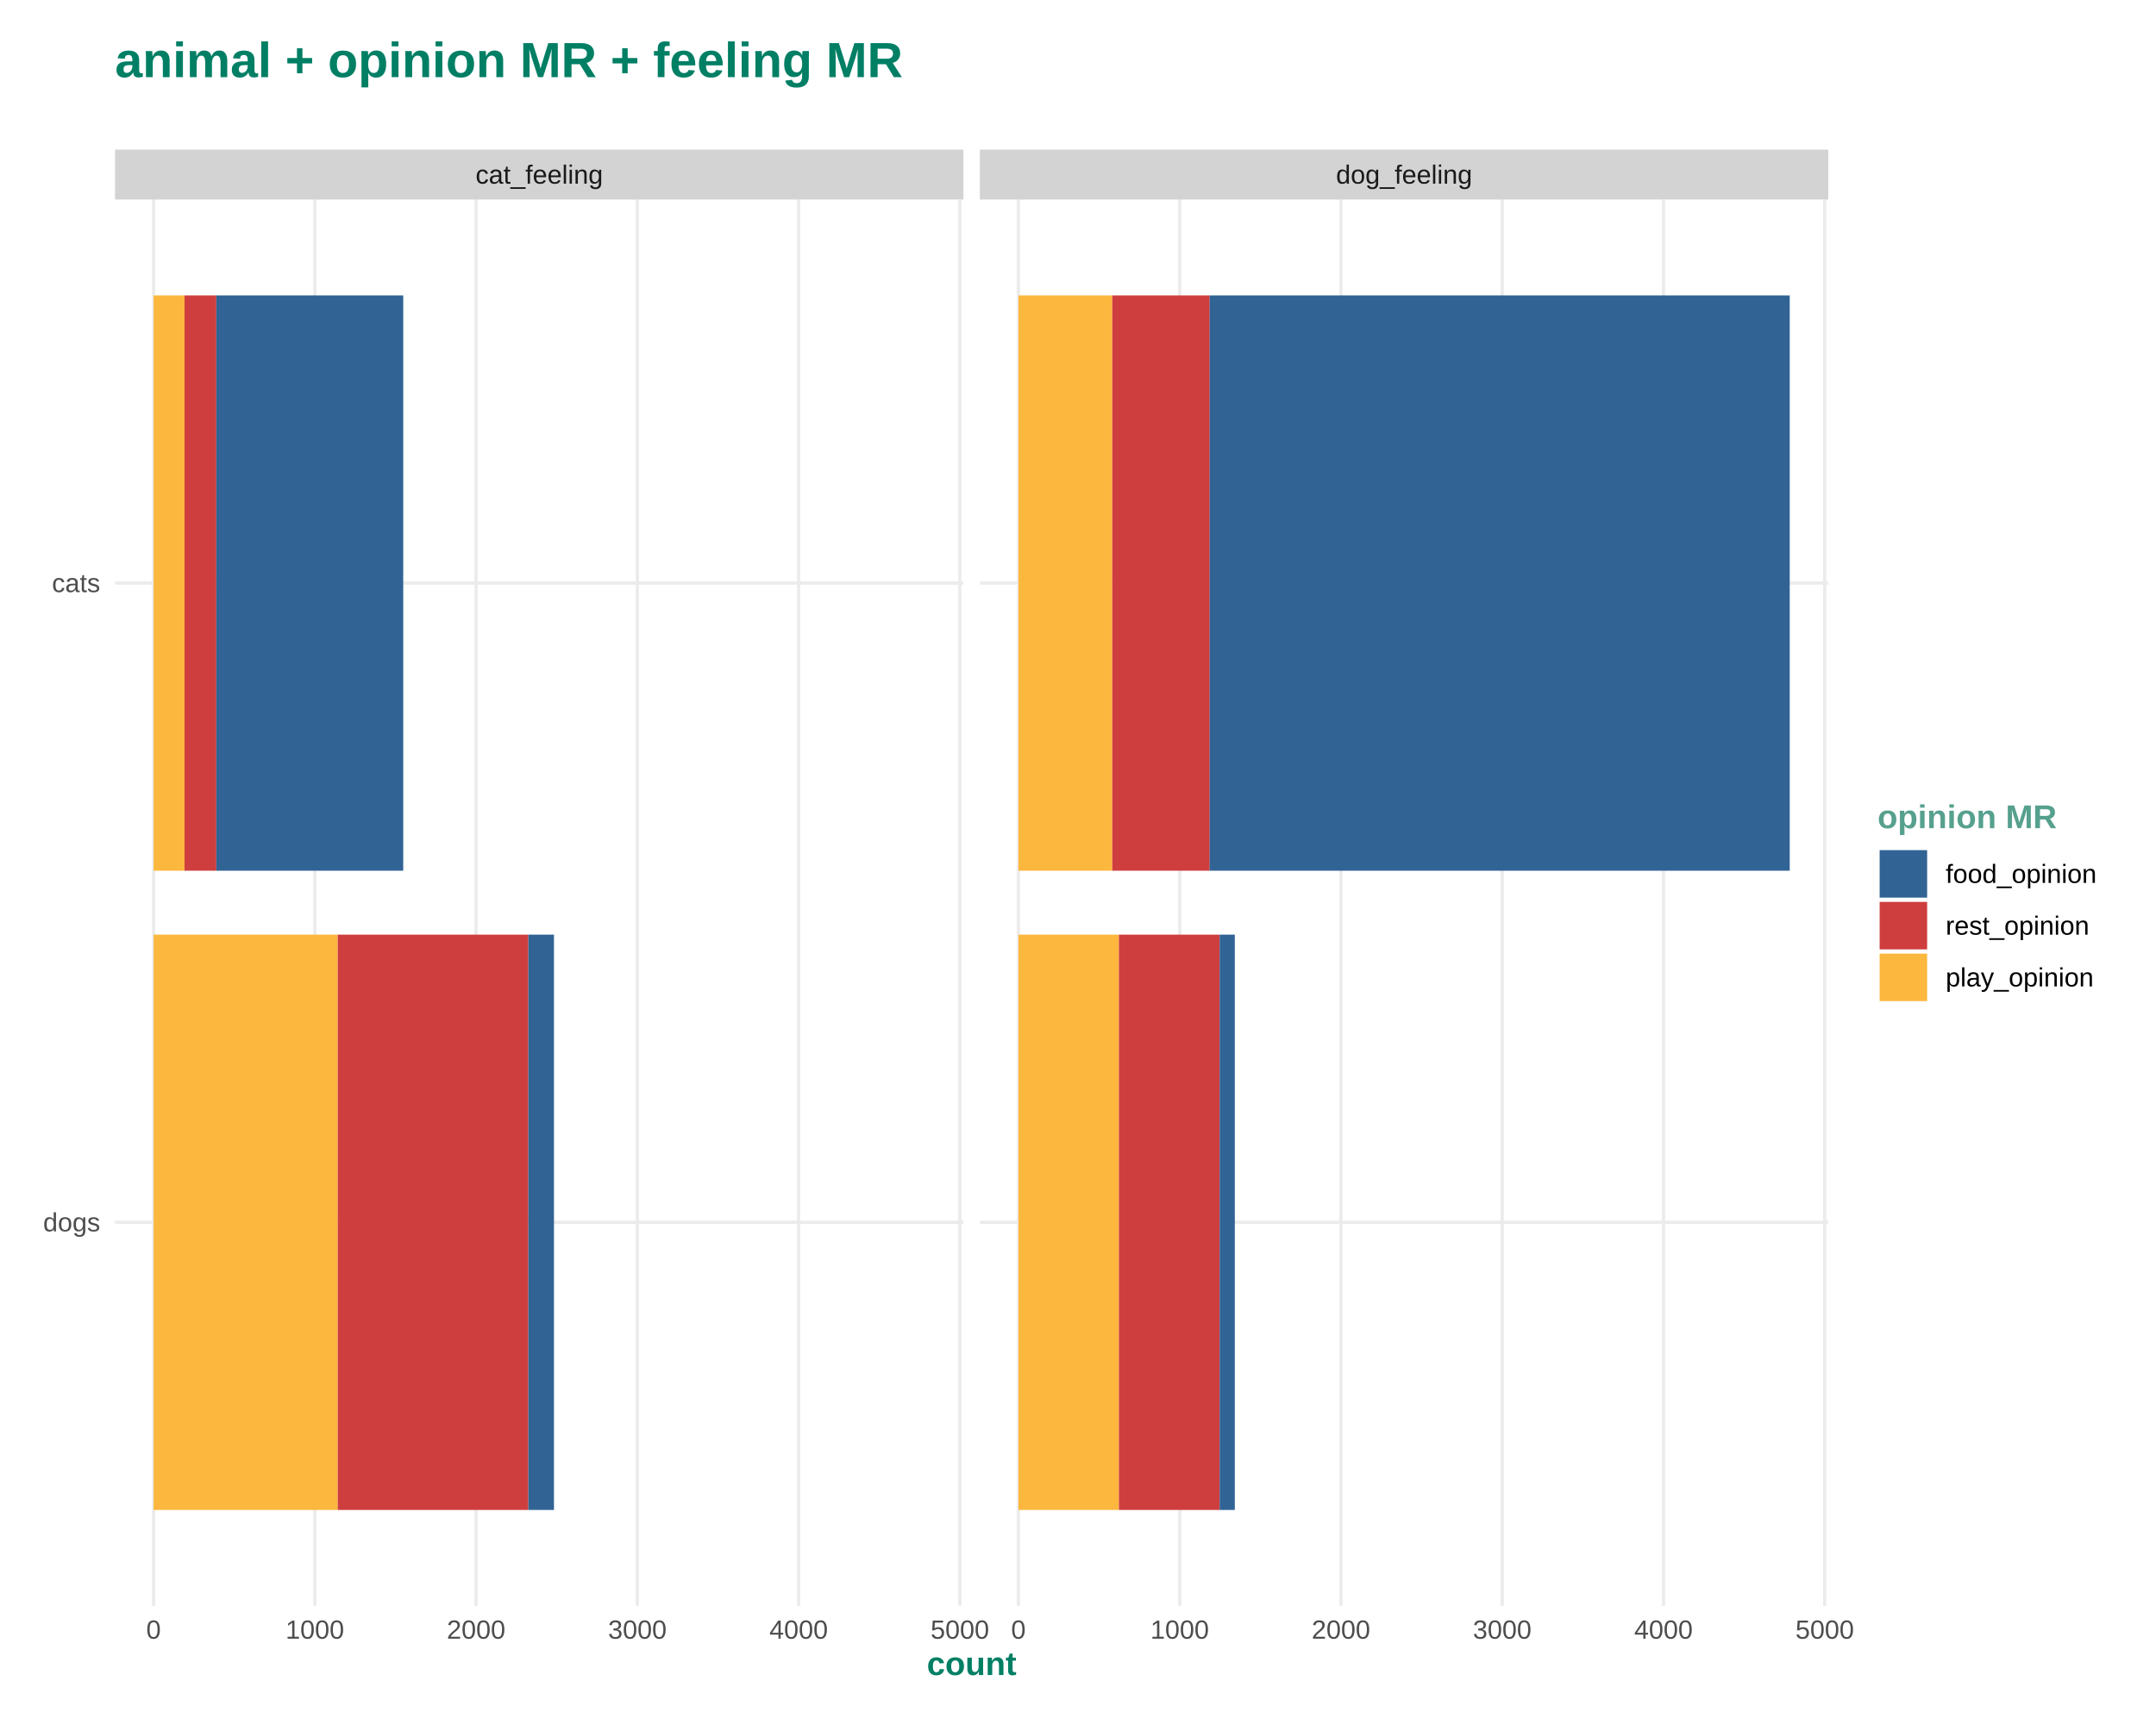
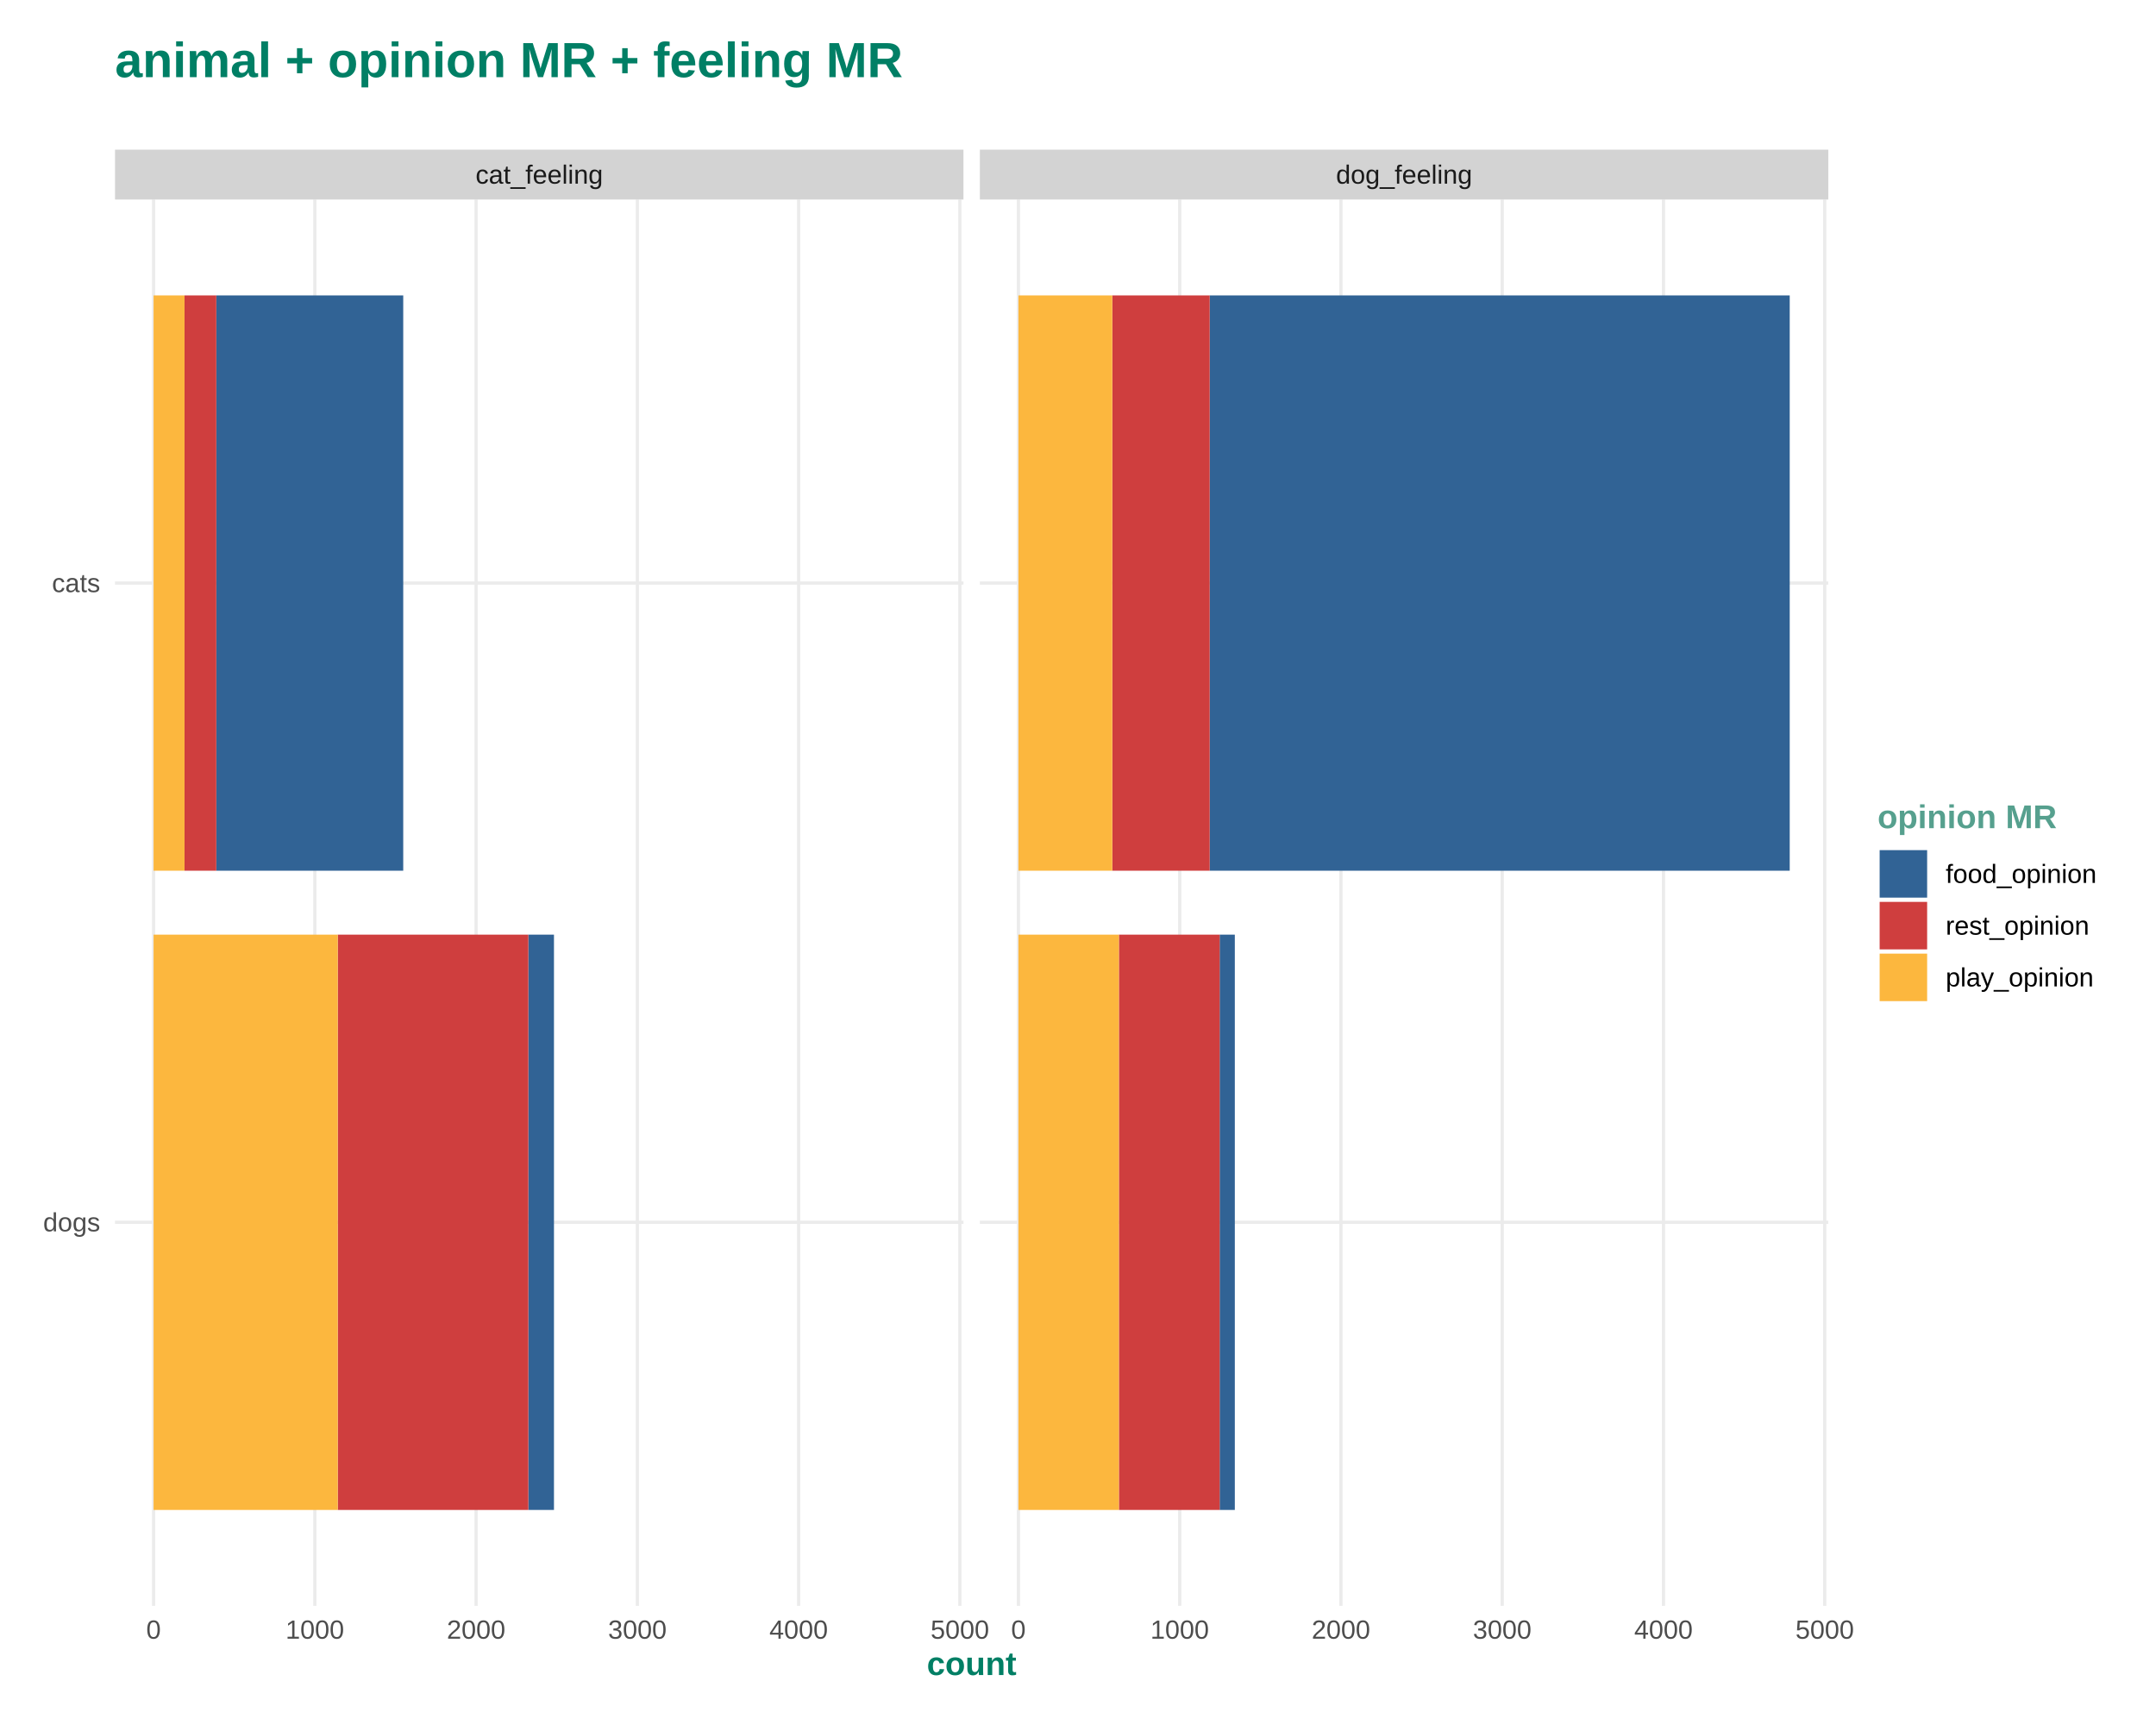
<svg xmlns="http://www.w3.org/2000/svg" viewBox="0 0 720.00 576.00">
  <defs>
    <style type="text/css">
    line, polyline, polygon, path, rect, circle {
      fill: none;
      stroke: #000000;
      stroke-linecap: round;
      stroke-linejoin: round;
      stroke-miterlimit: 10.00;
    }
  </style>
  </defs>
  <rect width="100%" height="100%" style="stroke: none; fill: #FFFFFF;" />
  <defs>
    <clipPath id="cpMzguNDF8MzIxLjc1fDUzNi4yMXw2Ni42Mw==">
      <rect x="38.41" y="66.63" width="283.34" height="469.58" />
    </clipPath>
  </defs>
  <polyline points="38.41,408.14 321.75,408.14 " style="stroke-width: 1.07; stroke: #EBEBEB; stroke-linecap: butt;" clip-path="url(#cpMzguNDF8MzIxLjc1fDUzNi4yMXw2Ni42Mw==)" />
  <polyline points="38.41,194.69 321.75,194.69 " style="stroke-width: 1.07; stroke: #EBEBEB; stroke-linecap: butt;" clip-path="url(#cpMzguNDF8MzIxLjc1fDUzNi4yMXw2Ni42Mw==)" />
  <polyline points="51.29,536.21 51.29,66.63 " style="stroke-width: 1.07; stroke: #EBEBEB; stroke-linecap: butt;" clip-path="url(#cpMzguNDF8MzIxLjc1fDUzNi4yMXw2Ni42Mw==)" />
  <polyline points="105.14,536.21 105.14,66.63 " style="stroke-width: 1.07; stroke: #EBEBEB; stroke-linecap: butt;" clip-path="url(#cpMzguNDF8MzIxLjc1fDUzNi4yMXw2Ni42Mw==)" />
  <polyline points="158.99,536.21 158.99,66.63 " style="stroke-width: 1.07; stroke: #EBEBEB; stroke-linecap: butt;" clip-path="url(#cpMzguNDF8MzIxLjc1fDUzNi4yMXw2Ni42Mw==)" />
  <polyline points="212.85,536.21 212.85,66.63 " style="stroke-width: 1.07; stroke: #EBEBEB; stroke-linecap: butt;" clip-path="url(#cpMzguNDF8MzIxLjc1fDUzNi4yMXw2Ni42Mw==)" />
  <polyline points="266.70,536.21 266.70,66.63 " style="stroke-width: 1.07; stroke: #EBEBEB; stroke-linecap: butt;" clip-path="url(#cpMzguNDF8MzIxLjc1fDUzNi4yMXw2Ni42Mw==)" />
  <polyline points="320.55,536.21 320.55,66.63 " style="stroke-width: 1.07; stroke: #EBEBEB; stroke-linecap: butt;" clip-path="url(#cpMzguNDF8MzIxLjc1fDUzNi4yMXw2Ni42Mw==)" />
+   <rect x="72.24" y="98.64" width="62.42" height="192.10" style="stroke-width: 1.07; stroke: none; stroke-linecap: square; stroke-linejoin: miter; fill: #316395;" clip-path="url(#cpMzguNDF8MzIxLjc1fDUzNi4yMXw2Ni42Mw==)" />
+   <rect x="176.44" y="312.09" width="8.56" height="192.10" style="stroke-width: 1.07; stroke: none; stroke-linecap: square; stroke-linejoin: miter; fill: #316395;" clip-path="url(#cpMzguNDF8MzIxLjc1fDUzNi4yMXw2Ni42Mw==)" />
+   <rect x="61.63" y="98.64" width="10.61" height="192.10" style="stroke-width: 1.07; stroke: none; stroke-linecap: square; stroke-linejoin: miter; fill: #CF3E3E;" clip-path="url(#cpMzguNDF8MzIxLjc1fDUzNi4yMXw2Ni42Mw==)" />
+   <rect x="112.79" y="312.09" width="63.65" height="192.10" style="stroke-width: 1.07; stroke: none; stroke-linecap: square; stroke-linejoin: miter; fill: #CF3E3E;" clip-path="url(#cpMzguNDF8MzIxLjc1fDUzNi4yMXw2Ni42Mw==)" />
+   <rect x="51.29" y="98.64" width="10.34" height="192.10" style="stroke-width: 1.07; stroke: none; stroke-linecap: square; stroke-linejoin: miter; fill: #FCB73E;" clip-path="url(#cpMzguNDF8MzIxLjc1fDUzNi4yMXw2Ni42Mw==)" />
  <rect x="51.29" y="312.09" width="61.50" height="192.10" style="stroke-width: 1.07; stroke: none; stroke-linecap: square; stroke-linejoin: miter; fill: #FCB73E;" clip-path="url(#cpMzguNDF8MzIxLjc1fDUzNi4yMXw2Ni42Mw==)" />
-   <rect x="112.79" y="312.09" width="63.65" height="192.10" style="stroke-width: 1.07; stroke: none; stroke-linecap: square; stroke-linejoin: miter; fill: #CF3E3E;" clip-path="url(#cpMzguNDF8MzIxLjc1fDUzNi4yMXw2Ni42Mw==)" />
-   <rect x="176.44" y="312.09" width="8.56" height="192.10" style="stroke-width: 1.07; stroke: none; stroke-linecap: square; stroke-linejoin: miter; fill: #316395;" clip-path="url(#cpMzguNDF8MzIxLjc1fDUzNi4yMXw2Ni42Mw==)" />
-   <rect x="51.29" y="98.64" width="10.34" height="192.10" style="stroke-width: 1.07; stroke: none; stroke-linecap: square; stroke-linejoin: miter; fill: #FCB73E;" clip-path="url(#cpMzguNDF8MzIxLjc1fDUzNi4yMXw2Ni42Mw==)" />
-   <rect x="61.63" y="98.64" width="10.61" height="192.10" style="stroke-width: 1.07; stroke: none; stroke-linecap: square; stroke-linejoin: miter; fill: #CF3E3E;" clip-path="url(#cpMzguNDF8MzIxLjc1fDUzNi4yMXw2Ni42Mw==)" />
-   <rect x="72.24" y="98.64" width="62.42" height="192.10" style="stroke-width: 1.07; stroke: none; stroke-linecap: square; stroke-linejoin: miter; fill: #316395;" clip-path="url(#cpMzguNDF8MzIxLjc1fDUzNi4yMXw2Ni42Mw==)" />
  <defs>
    <clipPath id="cpMC4wMHw3MjAuMDB8NTc2LjAwfDAuMDA=">
      <rect x="0.00" y="0.00" width="720.00" height="576.00" />
    </clipPath>
  </defs>
  <defs>
    <clipPath id="cpMzI3LjIzfDYxMC41Nnw1MzYuMjF8NjYuNjM=">
      <rect x="327.23" y="66.63" width="283.34" height="469.58" />
    </clipPath>
  </defs>
  <polyline points="327.23,408.14 610.56,408.14 " style="stroke-width: 1.07; stroke: #EBEBEB; stroke-linecap: butt;" clip-path="url(#cpMzI3LjIzfDYxMC41Nnw1MzYuMjF8NjYuNjM=)" />
  <polyline points="327.23,194.69 610.56,194.69 " style="stroke-width: 1.07; stroke: #EBEBEB; stroke-linecap: butt;" clip-path="url(#cpMzI3LjIzfDYxMC41Nnw1MzYuMjF8NjYuNjM=)" />
  <polyline points="340.11,536.21 340.11,66.63 " style="stroke-width: 1.07; stroke: #EBEBEB; stroke-linecap: butt;" clip-path="url(#cpMzI3LjIzfDYxMC41Nnw1MzYuMjF8NjYuNjM=)" />
  <polyline points="393.96,536.21 393.96,66.63 " style="stroke-width: 1.07; stroke: #EBEBEB; stroke-linecap: butt;" clip-path="url(#cpMzI3LjIzfDYxMC41Nnw1MzYuMjF8NjYuNjM=)" />
  <polyline points="447.81,536.21 447.81,66.63 " style="stroke-width: 1.07; stroke: #EBEBEB; stroke-linecap: butt;" clip-path="url(#cpMzI3LjIzfDYxMC41Nnw1MzYuMjF8NjYuNjM=)" />
  <polyline points="501.66,536.21 501.66,66.63 " style="stroke-width: 1.07; stroke: #EBEBEB; stroke-linecap: butt;" clip-path="url(#cpMzI3LjIzfDYxMC41Nnw1MzYuMjF8NjYuNjM=)" />
  <polyline points="555.52,536.21 555.52,66.63 " style="stroke-width: 1.07; stroke: #EBEBEB; stroke-linecap: butt;" clip-path="url(#cpMzI3LjIzfDYxMC41Nnw1MzYuMjF8NjYuNjM=)" />
  <polyline points="609.37,536.21 609.37,66.63 " style="stroke-width: 1.07; stroke: #EBEBEB; stroke-linecap: butt;" clip-path="url(#cpMzI3LjIzfDYxMC41Nnw1MzYuMjF8NjYuNjM=)" />
+   <rect x="403.97" y="98.64" width="193.71" height="192.10" style="stroke-width: 1.07; stroke: none; stroke-linecap: square; stroke-linejoin: miter; fill: #316395;" clip-path="url(#cpMzI3LjIzfDYxMC41Nnw1MzYuMjF8NjYuNjM=)" />
+   <rect x="407.31" y="312.09" width="5.06" height="192.10" style="stroke-width: 1.07; stroke: none; stroke-linecap: square; stroke-linejoin: miter; fill: #316395;" clip-path="url(#cpMzI3LjIzfDYxMC41Nnw1MzYuMjF8NjYuNjM=)" />
+   <rect x="371.45" y="98.64" width="32.53" height="192.10" style="stroke-width: 1.07; stroke: none; stroke-linecap: square; stroke-linejoin: miter; fill: #CF3E3E;" clip-path="url(#cpMzI3LjIzfDYxMC41Nnw1MzYuMjF8NjYuNjM=)" />
+   <rect x="373.66" y="312.09" width="33.66" height="192.10" style="stroke-width: 1.07; stroke: none; stroke-linecap: square; stroke-linejoin: miter; fill: #CF3E3E;" clip-path="url(#cpMzI3LjIzfDYxMC41Nnw1MzYuMjF8NjYuNjM=)" />
+   <rect x="340.11" y="98.64" width="31.34" height="192.10" style="stroke-width: 1.07; stroke: none; stroke-linecap: square; stroke-linejoin: miter; fill: #FCB73E;" clip-path="url(#cpMzI3LjIzfDYxMC41Nnw1MzYuMjF8NjYuNjM=)" />
  <rect x="340.11" y="312.09" width="33.55" height="192.10" style="stroke-width: 1.07; stroke: none; stroke-linecap: square; stroke-linejoin: miter; fill: #FCB73E;" clip-path="url(#cpMzI3LjIzfDYxMC41Nnw1MzYuMjF8NjYuNjM=)" />
-   <rect x="373.66" y="312.09" width="33.66" height="192.10" style="stroke-width: 1.07; stroke: none; stroke-linecap: square; stroke-linejoin: miter; fill: #CF3E3E;" clip-path="url(#cpMzI3LjIzfDYxMC41Nnw1MzYuMjF8NjYuNjM=)" />
-   <rect x="407.31" y="312.09" width="5.06" height="192.10" style="stroke-width: 1.07; stroke: none; stroke-linecap: square; stroke-linejoin: miter; fill: #316395;" clip-path="url(#cpMzI3LjIzfDYxMC41Nnw1MzYuMjF8NjYuNjM=)" />
-   <rect x="340.11" y="98.64" width="31.34" height="192.10" style="stroke-width: 1.07; stroke: none; stroke-linecap: square; stroke-linejoin: miter; fill: #FCB73E;" clip-path="url(#cpMzI3LjIzfDYxMC41Nnw1MzYuMjF8NjYuNjM=)" />
-   <rect x="371.45" y="98.64" width="32.53" height="192.10" style="stroke-width: 1.07; stroke: none; stroke-linecap: square; stroke-linejoin: miter; fill: #CF3E3E;" clip-path="url(#cpMzI3LjIzfDYxMC41Nnw1MzYuMjF8NjYuNjM=)" />
-   <rect x="403.97" y="98.64" width="193.71" height="192.10" style="stroke-width: 1.07; stroke: none; stroke-linecap: square; stroke-linejoin: miter; fill: #316395;" clip-path="url(#cpMzI3LjIzfDYxMC41Nnw1MzYuMjF8NjYuNjM=)" />
  <defs>
    <clipPath id="cpMC4wMHw3MjAuMDB8NTc2LjAwfDAuMDA=">
      <rect x="0.00" y="0.00" width="720.00" height="576.00" />
    </clipPath>
  </defs>
  <defs>
    <clipPath id="cpMzguNDF8MzIxLjc1fDY2LjYzfDQ5Ljk4">
      <rect x="38.41" y="49.98" width="283.34" height="16.64" />
    </clipPath>
  </defs>
  <rect x="38.41" y="49.98" width="283.34" height="16.64" style="stroke-width: 1.07; stroke: none; fill: #D3D3D3;" clip-path="url(#cpMzguNDF8MzIxLjc1fDY2LjYzfDQ5Ljk4)" />
  <g clip-path="url(#cpMzguNDF8MzIxLjc1fDY2LjYzfDQ5Ljk4)">
    <text x="158.81" y="61.33" style="font-size: 8.80px; fill: #1A1A1A; font-family: Liberation Sans;" textLength="42.53px" lengthAdjust="spacingAndGlyphs">cat_feeling</text>
  </g>
  <defs>
    <clipPath id="cpMC4wMHw3MjAuMDB8NTc2LjAwfDAuMDA=">
      <rect x="0.00" y="0.00" width="720.00" height="576.00" />
    </clipPath>
  </defs>
  <defs>
    <clipPath id="cpMzI3LjIzfDYxMC41Nnw2Ni42M3w0OS45OA==">
      <rect x="327.23" y="49.98" width="283.34" height="16.64" />
    </clipPath>
  </defs>
  <rect x="327.23" y="49.98" width="283.34" height="16.64" style="stroke-width: 1.07; stroke: none; fill: #D3D3D3;" clip-path="url(#cpMzI3LjIzfDYxMC41Nnw2Ni42M3w0OS45OA==)" />
  <g clip-path="url(#cpMzI3LjIzfDYxMC41Nnw2Ni42M3w0OS45OA==)">
    <text x="446.16" y="61.33" style="font-size: 8.80px; fill: #1A1A1A; font-family: Liberation Sans;" textLength="45.47px" lengthAdjust="spacingAndGlyphs">dog_feeling</text>
  </g>
  <defs>
    <clipPath id="cpMC4wMHw3MjAuMDB8NTc2LjAwfDAuMDA=">
      <rect x="0.00" y="0.00" width="720.00" height="576.00" />
    </clipPath>
  </defs>
  <g clip-path="url(#cpMC4wMHw3MjAuMDB8NTc2LjAwfDAuMDA=)">
    <text x="48.84" y="547.19" style="font-size: 8.80px; fill: #4D4D4D; font-family: Liberation Sans;" textLength="4.89px" lengthAdjust="spacingAndGlyphs">0</text>
  </g>
  <g clip-path="url(#cpMC4wMHw3MjAuMDB8NTc2LjAwfDAuMDA=)">
    <text x="95.36" y="547.19" style="font-size: 8.80px; fill: #4D4D4D; font-family: Liberation Sans;" textLength="19.56px" lengthAdjust="spacingAndGlyphs">1000</text>
  </g>
  <g clip-path="url(#cpMC4wMHw3MjAuMDB8NTc2LjAwfDAuMDA=)">
    <text x="149.21" y="547.19" style="font-size: 8.80px; fill: #4D4D4D; font-family: Liberation Sans;" textLength="19.56px" lengthAdjust="spacingAndGlyphs">2000</text>
  </g>
  <g clip-path="url(#cpMC4wMHw3MjAuMDB8NTc2LjAwfDAuMDA=)">
    <text x="203.07" y="547.19" style="font-size: 8.80px; fill: #4D4D4D; font-family: Liberation Sans;" textLength="19.56px" lengthAdjust="spacingAndGlyphs">3000</text>
  </g>
  <g clip-path="url(#cpMC4wMHw3MjAuMDB8NTc2LjAwfDAuMDA=)">
    <text x="256.92" y="547.19" style="font-size: 8.80px; fill: #4D4D4D; font-family: Liberation Sans;" textLength="19.56px" lengthAdjust="spacingAndGlyphs">4000</text>
  </g>
  <g clip-path="url(#cpMC4wMHw3MjAuMDB8NTc2LjAwfDAuMDA=)">
    <text x="310.77" y="547.19" style="font-size: 8.80px; fill: #4D4D4D; font-family: Liberation Sans;" textLength="19.56px" lengthAdjust="spacingAndGlyphs">5000</text>
  </g>
  <g clip-path="url(#cpMC4wMHw3MjAuMDB8NTc2LjAwfDAuMDA=)">
    <text x="337.66" y="547.19" style="font-size: 8.80px; fill: #4D4D4D; font-family: Liberation Sans;" textLength="4.89px" lengthAdjust="spacingAndGlyphs">0</text>
  </g>
  <g clip-path="url(#cpMC4wMHw3MjAuMDB8NTc2LjAwfDAuMDA=)">
    <text x="384.18" y="547.19" style="font-size: 8.80px; fill: #4D4D4D; font-family: Liberation Sans;" textLength="19.56px" lengthAdjust="spacingAndGlyphs">1000</text>
  </g>
  <g clip-path="url(#cpMC4wMHw3MjAuMDB8NTc2LjAwfDAuMDA=)">
    <text x="438.03" y="547.19" style="font-size: 8.80px; fill: #4D4D4D; font-family: Liberation Sans;" textLength="19.56px" lengthAdjust="spacingAndGlyphs">2000</text>
  </g>
  <g clip-path="url(#cpMC4wMHw3MjAuMDB8NTc2LjAwfDAuMDA=)">
    <text x="491.88" y="547.19" style="font-size: 8.80px; fill: #4D4D4D; font-family: Liberation Sans;" textLength="19.56px" lengthAdjust="spacingAndGlyphs">3000</text>
  </g>
  <g clip-path="url(#cpMC4wMHw3MjAuMDB8NTc2LjAwfDAuMDA=)">
    <text x="545.74" y="547.19" style="font-size: 8.80px; fill: #4D4D4D; font-family: Liberation Sans;" textLength="19.56px" lengthAdjust="spacingAndGlyphs">4000</text>
  </g>
  <g clip-path="url(#cpMC4wMHw3MjAuMDB8NTc2LjAwfDAuMDA=)">
    <text x="599.59" y="547.19" style="font-size: 8.80px; fill: #4D4D4D; font-family: Liberation Sans;" textLength="19.56px" lengthAdjust="spacingAndGlyphs">5000</text>
  </g>
  <g clip-path="url(#cpMC4wMHw3MjAuMDB8NTc2LjAwfDAuMDA=)">
    <text x="14.40" y="411.17" style="font-size: 8.80px; fill: #4D4D4D; font-family: Liberation Sans;" textLength="19.08px" lengthAdjust="spacingAndGlyphs">dogs</text>
  </g>
  <g clip-path="url(#cpMC4wMHw3MjAuMDB8NTc2LjAwfDAuMDA=)">
    <text x="17.34" y="197.72" style="font-size: 8.80px; fill: #4D4D4D; font-family: Liberation Sans;" textLength="16.14px" lengthAdjust="spacingAndGlyphs">cats</text>
  </g>
  <g clip-path="url(#cpMC4wMHw3MjAuMDB8NTc2LjAwfDAuMDA=)">
    <text x="309.52" y="559.32" style="font-size: 11.00px; font-weight: bold; fill: #007F65; font-family: Liberation Sans;" textLength="29.94px" lengthAdjust="spacingAndGlyphs">count</text>
  </g>
  <g clip-path="url(#cpMC4wMHw3MjAuMDB8NTc2LjAwfDAuMDA=)">
    <text x="627.00" y="276.54" style="font-size: 11.00px; font-weight: bold; fill: #56A08E; font-family: Liberation Sans;" textLength="59.88px" lengthAdjust="spacingAndGlyphs">opinion MR</text>
  </g>
  <rect x="627.71" y="283.87" width="15.86" height="15.86" style="stroke-width: 1.07; stroke: none; stroke-linecap: square; stroke-linejoin: miter; fill: #316395;" clip-path="url(#cpMC4wMHw3MjAuMDB8NTc2LjAwfDAuMDA=)" />
  <rect x="627.71" y="301.15" width="15.86" height="15.86" style="stroke-width: 1.07; stroke: none; stroke-linecap: square; stroke-linejoin: miter; fill: #CF3E3E;" clip-path="url(#cpMC4wMHw3MjAuMDB8NTc2LjAwfDAuMDA=)" />
  <rect x="627.71" y="318.43" width="15.86" height="15.86" style="stroke-width: 1.07; stroke: none; stroke-linecap: square; stroke-linejoin: miter; fill: #FCB73E;" clip-path="url(#cpMC4wMHw3MjAuMDB8NTc2LjAwfDAuMDA=)" />
  <g clip-path="url(#cpMC4wMHw3MjAuMDB8NTc2LjAwfDAuMDA=)">
    <text x="649.76" y="294.82" style="font-size: 8.80px; font-family: Liberation Sans;" textLength="50.36px" lengthAdjust="spacingAndGlyphs">food_opinion</text>
  </g>
  <g clip-path="url(#cpMC4wMHw3MjAuMDB8NTc2LjAwfDAuMDA=)">
    <text x="649.76" y="312.10" style="font-size: 8.80px; font-family: Liberation Sans;" textLength="47.91px" lengthAdjust="spacingAndGlyphs">rest_opinion</text>
  </g>
  <g clip-path="url(#cpMC4wMHw3MjAuMDB8NTc2LjAwfDAuMDA=)">
    <text x="649.76" y="329.38" style="font-size: 8.80px; font-family: Liberation Sans;" textLength="49.39px" lengthAdjust="spacingAndGlyphs">play_opinion</text>
  </g>
  <g clip-path="url(#cpMC4wMHw3MjAuMDB8NTc2LjAwfDAuMDA=)">
    <text x="38.41" y="25.76" style="font-size: 16.50px; font-weight: bold; fill: #007F65; font-family: Liberation Sans;" textLength="263.05px" lengthAdjust="spacingAndGlyphs">animal + opinion MR + feeling MR</text>
  </g>
</svg>
